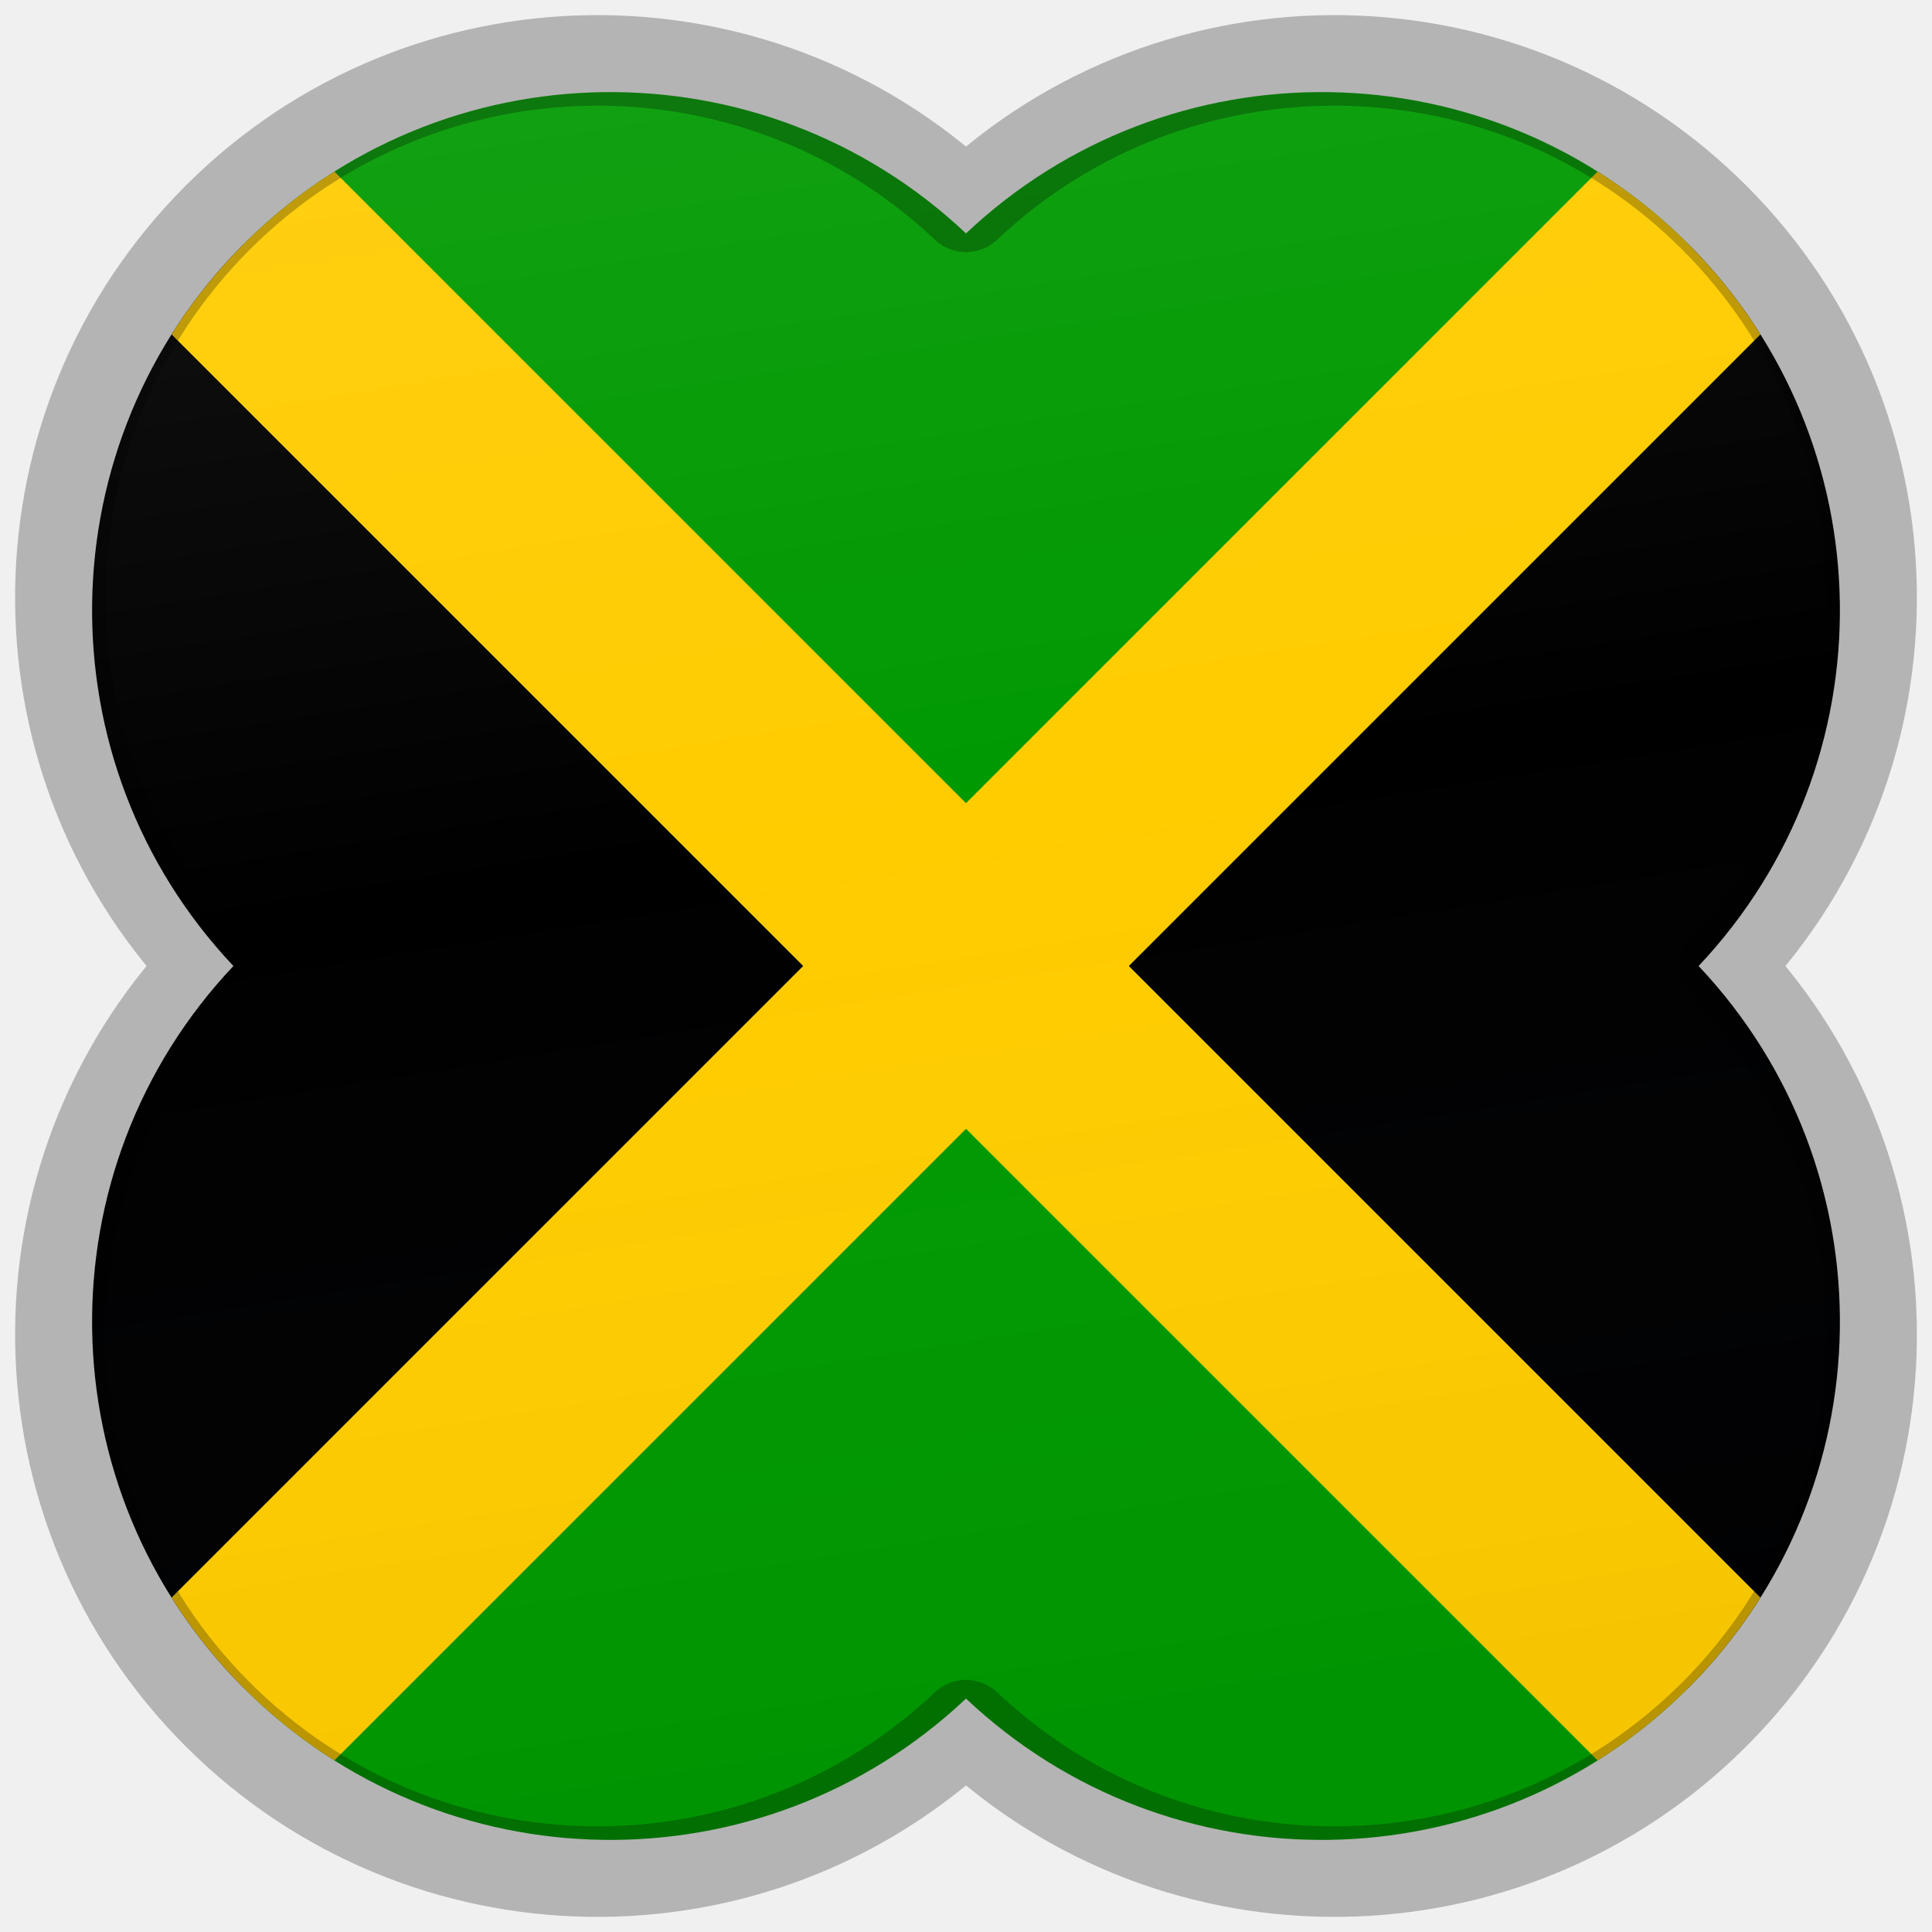
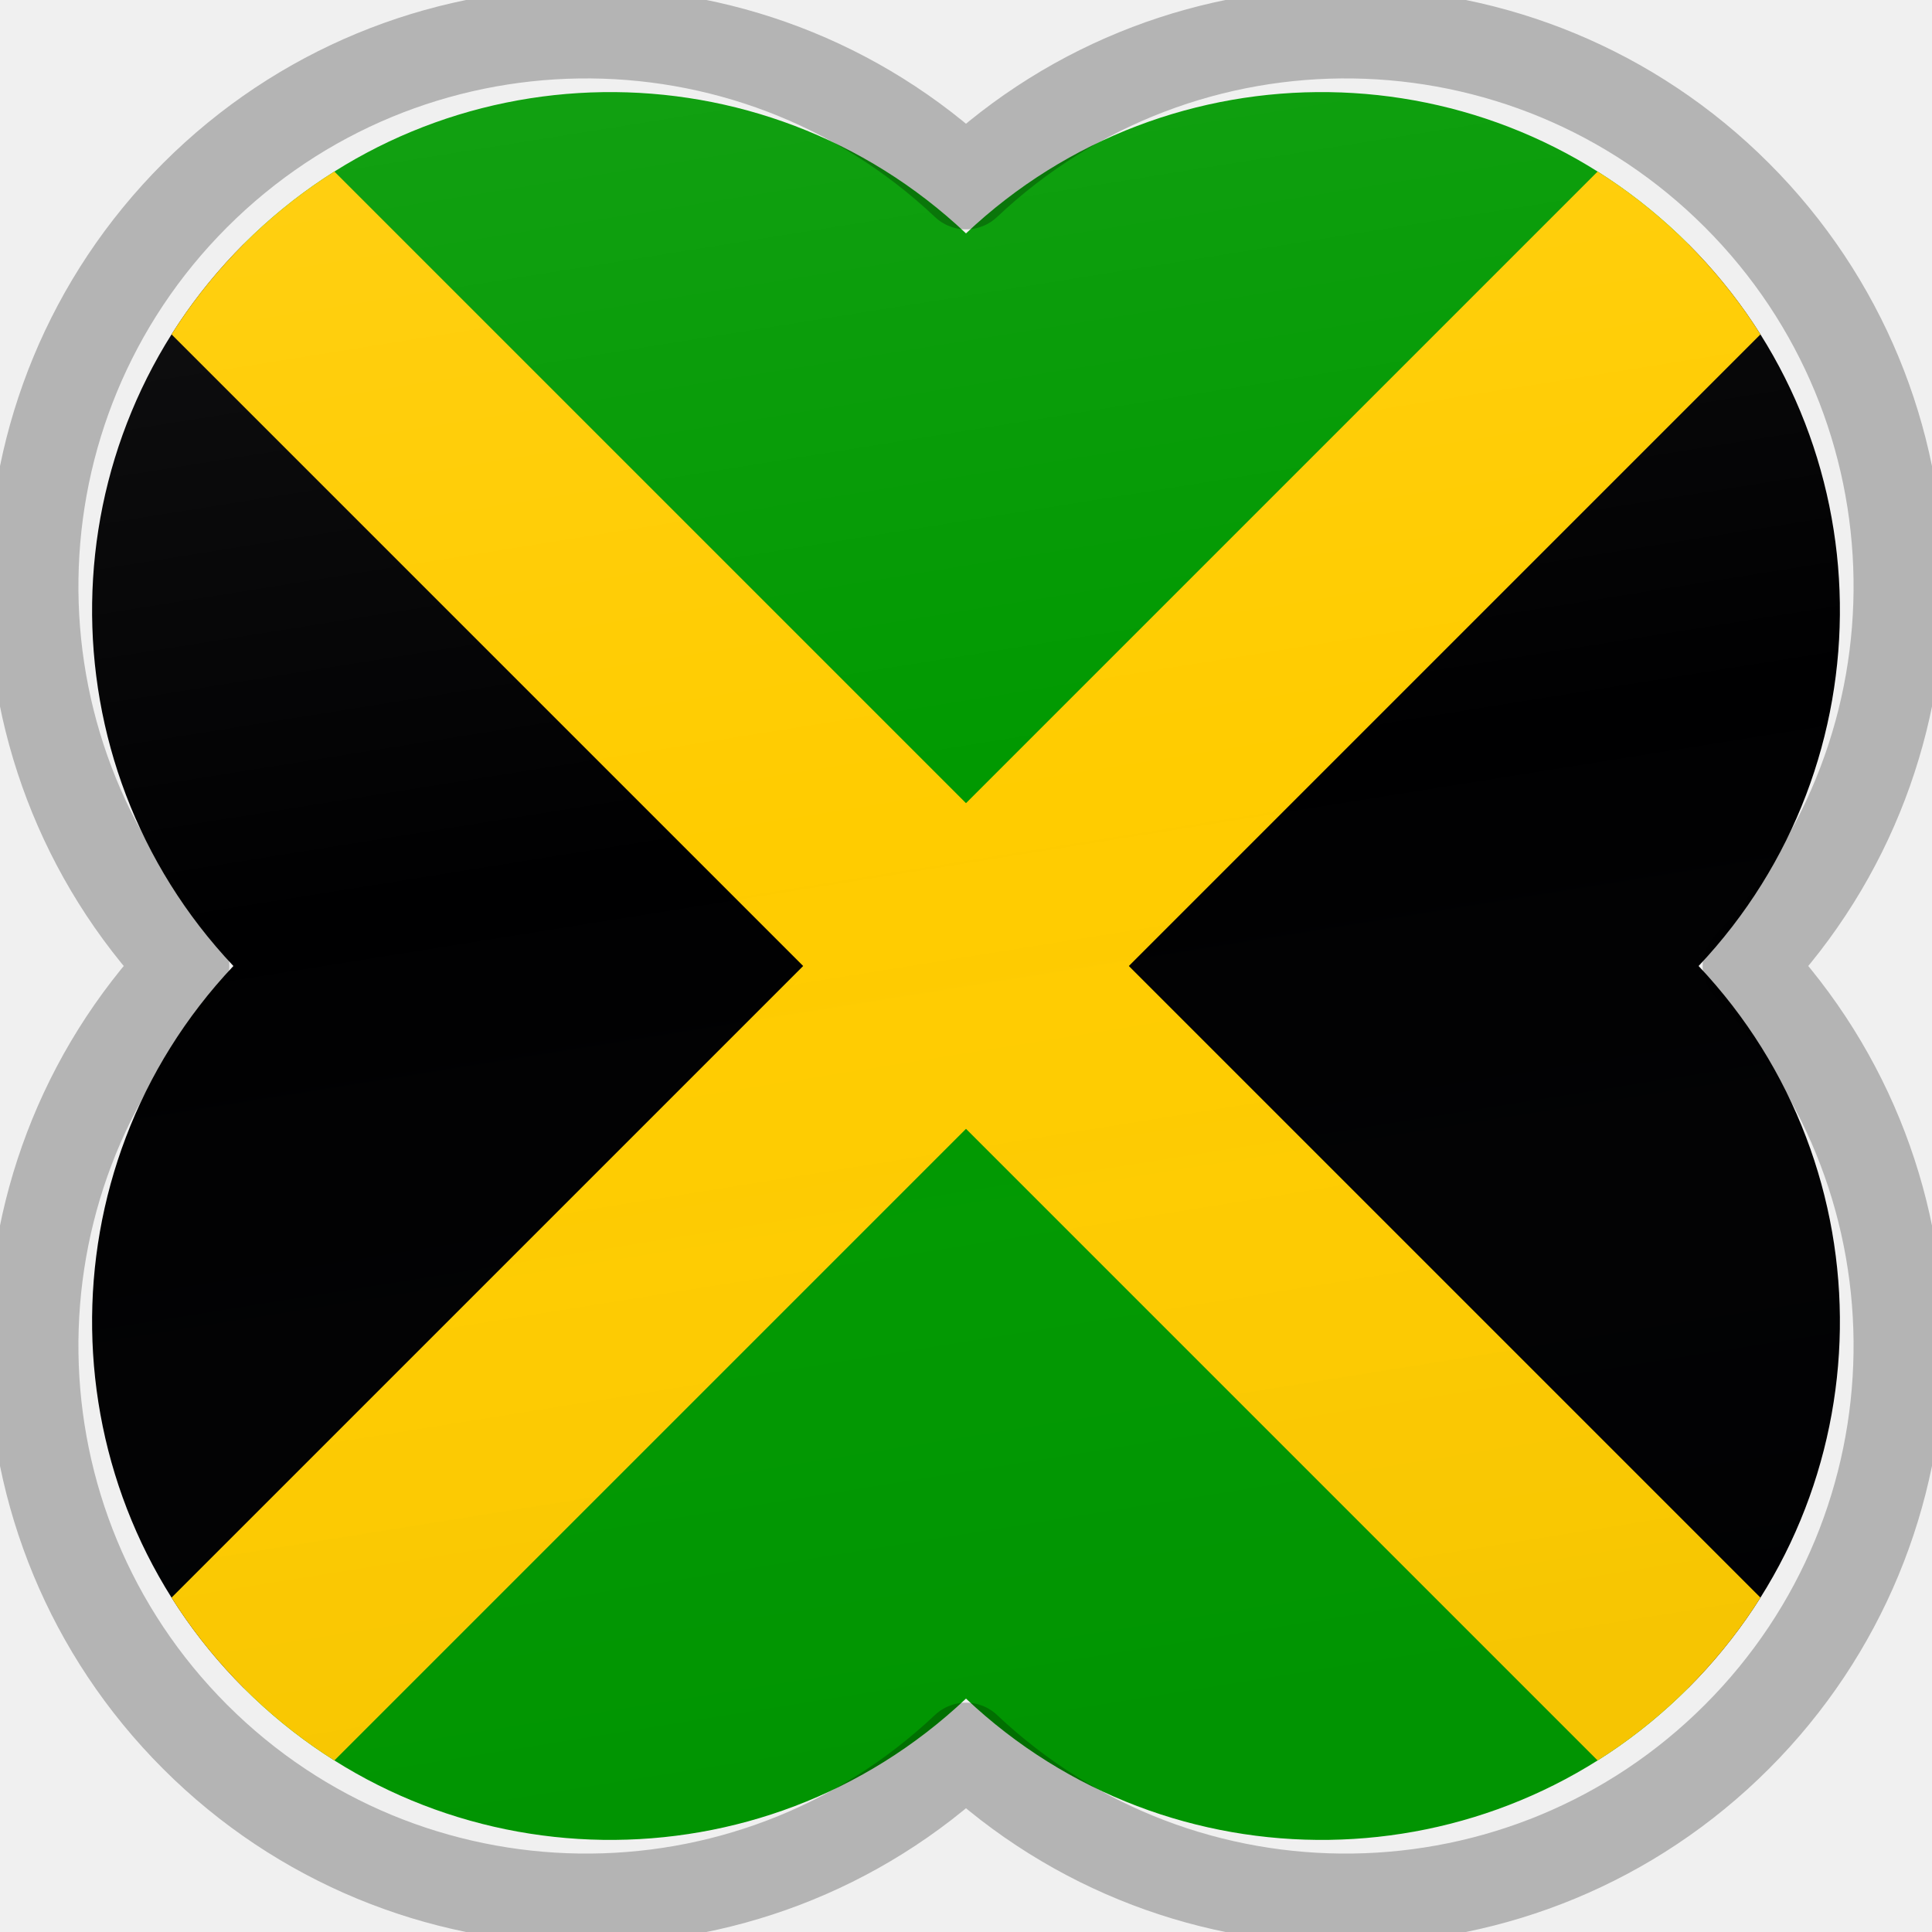
<svg xmlns="http://www.w3.org/2000/svg" viewBox="0 0 512 512" width="512" height="512" role="img" aria-labelledby="petal-soft-jm-title">
  <defs>
    <path id="petal-soft-jm-shape" d="M 256 54.811 A 142.322 142.322 0 0 1 457.189 256 A 142.322 142.322 0 0 1 256 457.189 A 142.322 142.322 0 0 1 54.811 256 A 142.322 142.322 0 0 1 256 54.811 Z" />
    <clipPath id="petal-soft-jm-clip" clipPathUnits="userSpaceOnUse">
      <path d="M 256 54.811 A 142.322 142.322 0 0 1 457.189 256 A 142.322 142.322 0 0 1 256 457.189 A 142.322 142.322 0 0 1 54.811 256 A 142.322 142.322 0 0 1 256 54.811 Z" />
    </clipPath>
    <linearGradient id="petal-soft-jm-shade" x1="0" y1="0" x2="0.16" y2="1">
      <stop offset="0%" stop-color="#ffffff" stop-opacity=".075" />
      <stop offset="48%" stop-color="#ffffff" stop-opacity="0" />
      <stop offset="100%" stop-color="#151a2b" stop-opacity=".038" />
    </linearGradient>
  </defs>
  <g transform="translate(8.96, 8.96) scale(0.965)">
    <g clip-path="url(#petal-soft-jm-clip)">
      <path d="M 256 54.811 A 142.322 142.322 0 0 1 457.189 256 A 142.322 142.322 0 0 1 256 457.189 A 142.322 142.322 0 0 1 54.811 256 A 142.322 142.322 0 0 1 256 54.811 Z" fill="#fff" />
      <g transform="translate(16, 16) scale(0.9375)">
        <g fill-rule="evenodd">
          <path fill="#000001" d="m0 0 256 256L0 512zm512 0L256 256l256 256z" />
          <path fill="#090" d="m0 0 256 256L512 0zm0 512 256-256 256 256z" />
          <path fill="#fc0" d="M512 0h-47.7L0 464.3V512h47.7L512 47.7z" />
          <path fill="#fc0" d="M0 0v47.7L464.3 512H512v-47.7L47.7 0z" />
        </g>
      </g>
      <path d="M 256 54.811 A 142.322 142.322 0 0 1 457.189 256 A 142.322 142.322 0 0 1 256 457.189 A 142.322 142.322 0 0 1 54.811 256 A 142.322 142.322 0 0 1 256 54.811 Z" fill="url(#petal-soft-jm-shade)" />
    </g>
  </g>
-   <path d="M 256 54.811 A 142.322 142.322 0 0 1 457.189 256 A 142.322 142.322 0 0 1 256 457.189 A 142.322 142.322 0 0 1 54.811 256 A 142.322 142.322 0 0 1 256 54.811 Z" fill="none" stroke="currentColor" stroke-width="24" stroke-opacity="0.25" stroke-linejoin="round" />
+   <path d="M 256 48.775 A 146.591 146.591 0 0 1 463.225 256 A 146.591 146.591 0 0 1 256 463.225 A 146.591 146.591 0 0 1 48.775 256 A 146.591 146.591 0 0 1 256 48.775 Z" fill="none" stroke="currentColor" stroke-width="24" stroke-opacity="0.25" stroke-linejoin="round" />
</svg>
